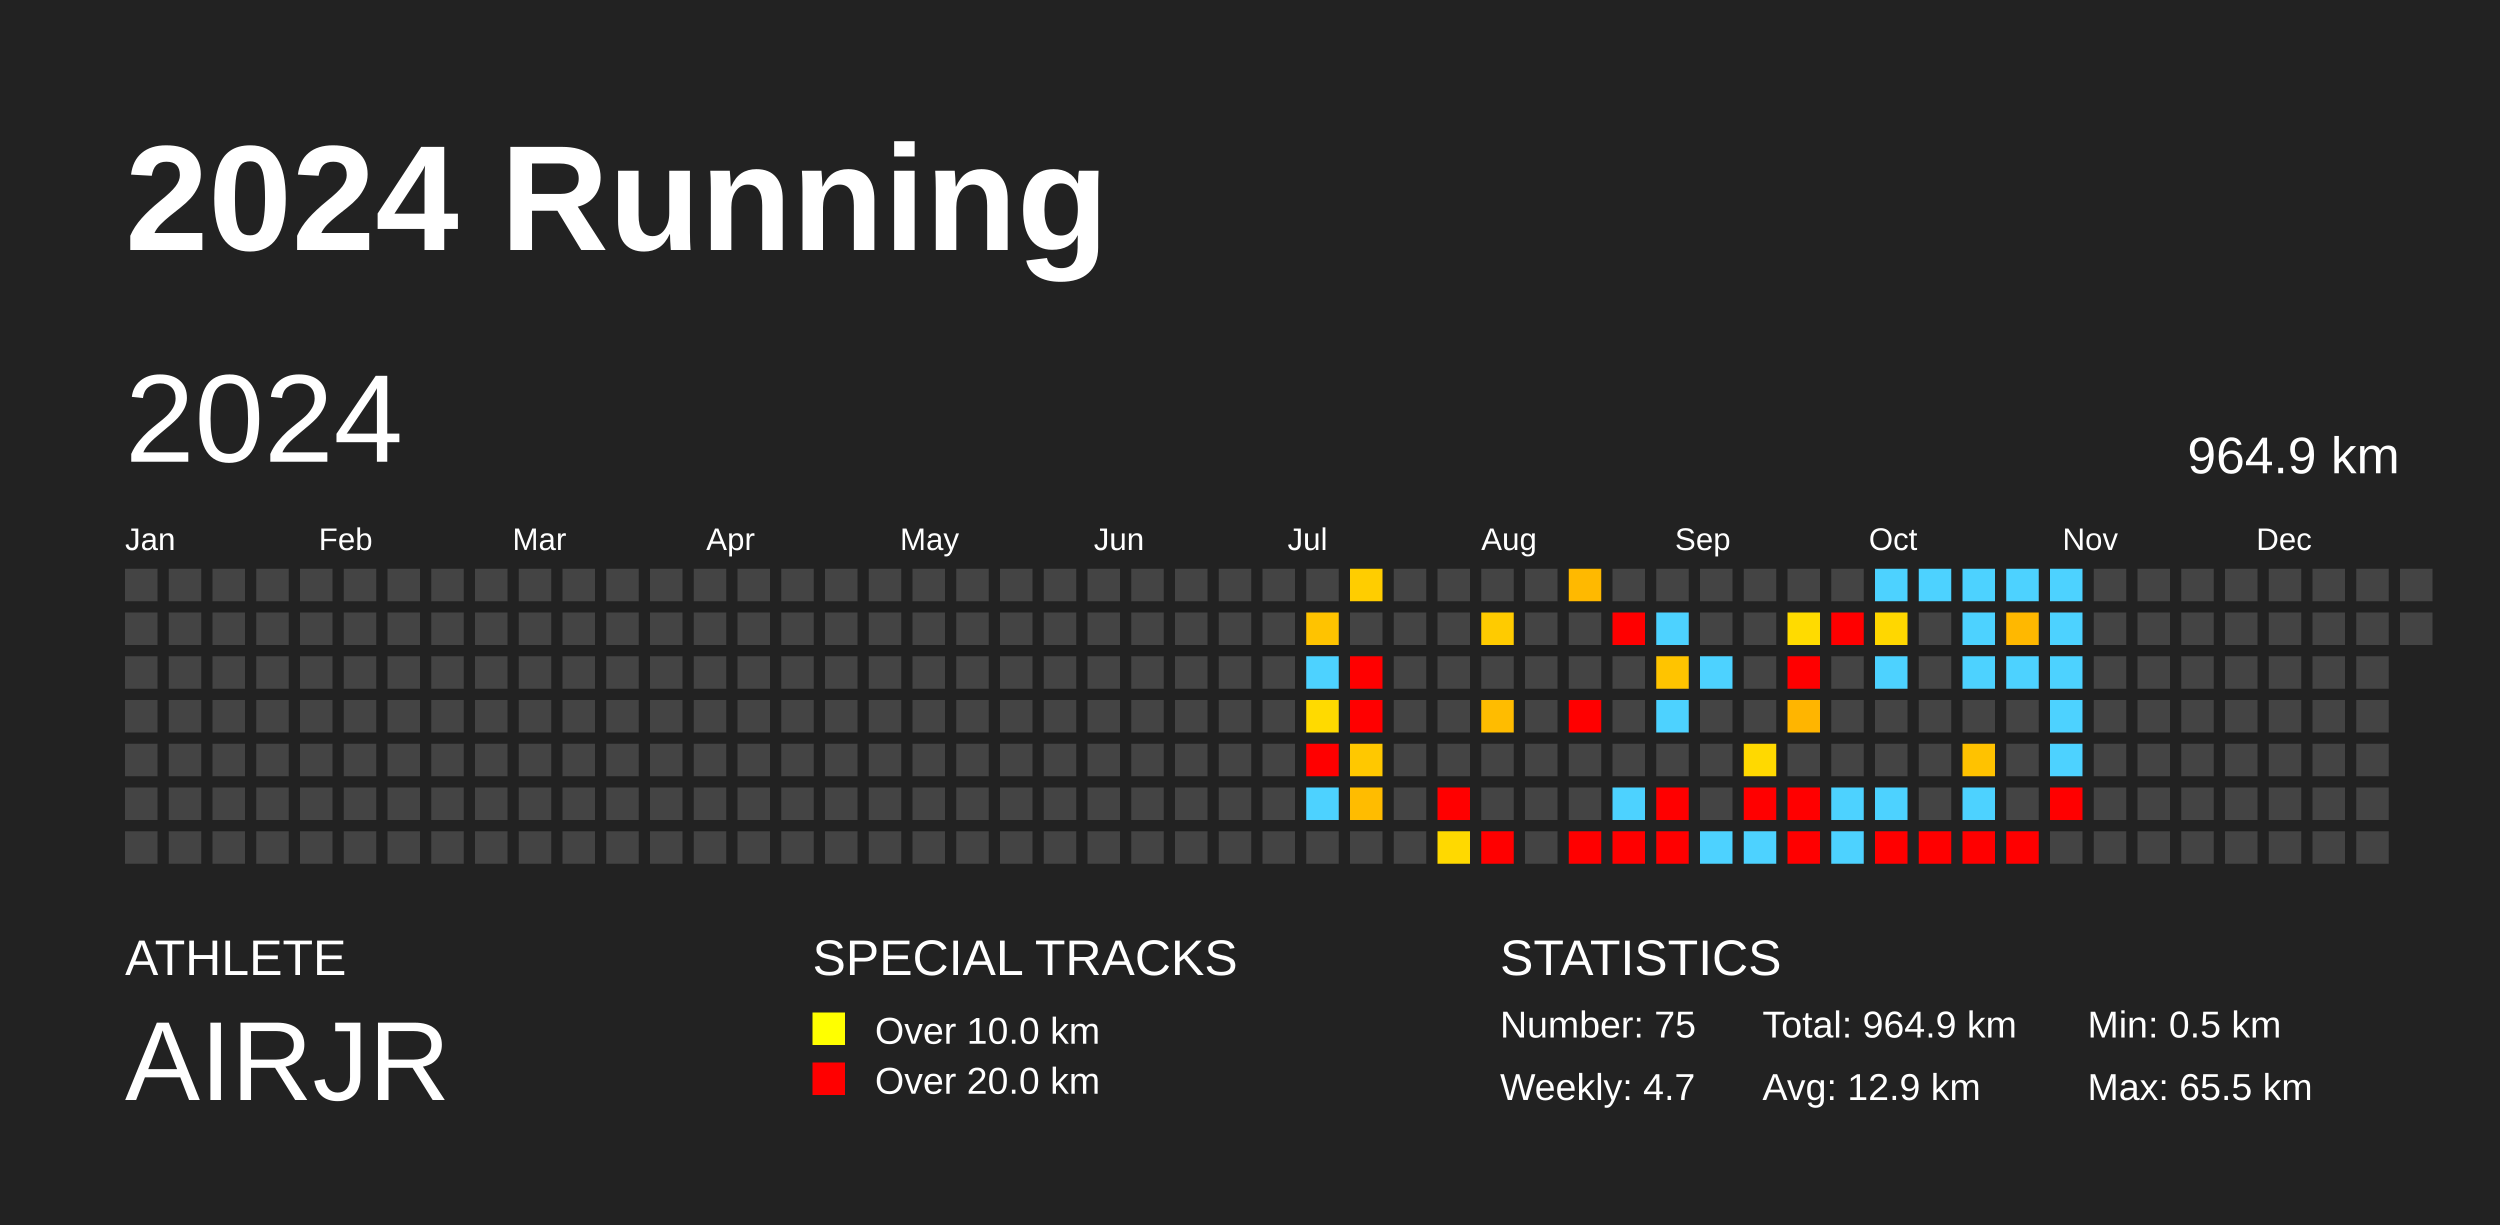
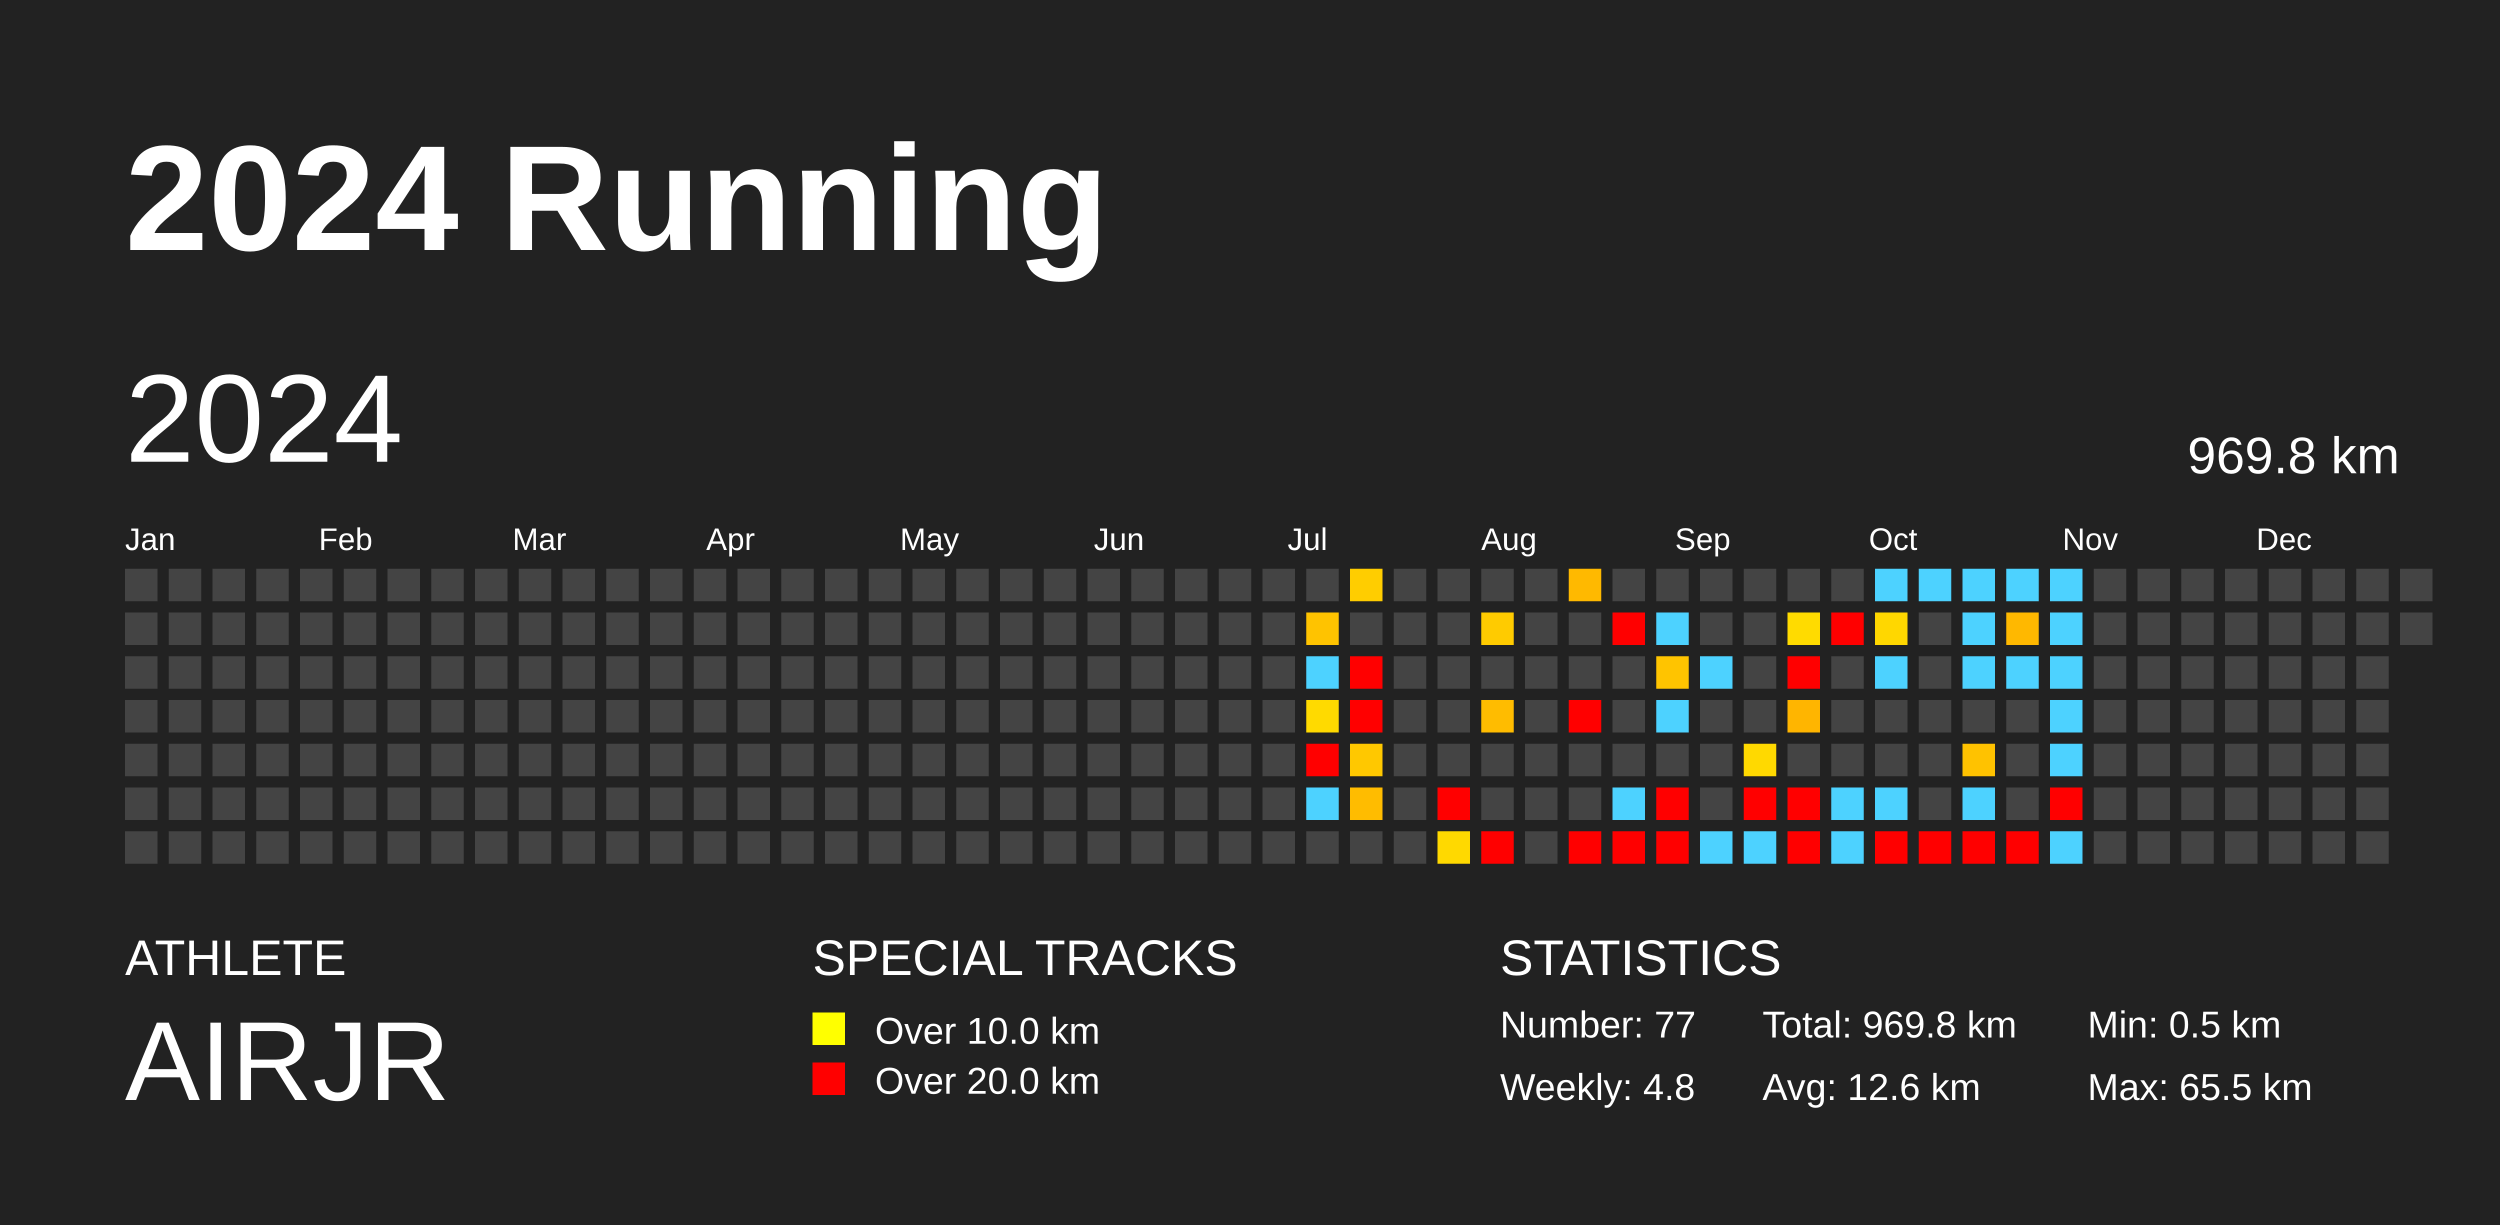
<svg xmlns="http://www.w3.org/2000/svg" baseProfile="full" height="98mm" version="1.1" viewBox="0,0,200,98" width="200mm">
  <defs />
  <rect fill="#222222" height="98" width="200" x="0" y="0" />
  <text fill="#FFFFFF" style="font-size:12px; font-family:Arial; font-weight:bold;" x="10" y="20">2024 Running</text>
  <text fill="#FFFFFF" style="font-size:4px; font-family:Arial" x="10" y="78">ATHLETE</text>
  <text fill="#FFFFFF" style="font-size:9px; font-family:Arial" x="10" y="88">AIRJR</text>
  <text fill="#FFFFFF" style="font-size:4px; font-family:Arial" x="65" y="78">SPECIAL TRACKS</text>
  <rect fill="yellow" height="2.6" width="2.6" x="65" y="81" />
  <text fill="#FFFFFF" style="font-size:3px; font-family:Arial" x="70" y="83.5">Over 10.0 km</text>
  <rect fill="red" height="2.6" width="2.6" x="65" y="85" />
  <text fill="#FFFFFF" style="font-size:3px; font-family:Arial" x="70" y="87.5">Over 20.0 km</text>
  <text fill="#FFFFFF" style="font-size:4px; font-family:Arial" x="120" y="78">STATISTICS</text>
-   <text fill="#FFFFFF" style="font-size:3px; font-family:Arial" x="120" y="83">Number: 75</text>
-   <text fill="#FFFFFF" style="font-size:3px; font-family:Arial" x="120" y="88">Weekly: 4.7</text>
-   <text fill="#FFFFFF" style="font-size:3px; font-family:Arial" x="141" y="83">Total: 964.9 km</text>
-   <text fill="#FFFFFF" style="font-size:3px; font-family:Arial" x="141" y="88">Avg: 12.9 km</text>
+   <text fill="#FFFFFF" style="font-size:3px; font-family:Arial" x="120" y="83">Number: 77</text>
+   <text fill="#FFFFFF" style="font-size:3px; font-family:Arial" x="120" y="88">Weekly: 4.8</text>
+   <text fill="#FFFFFF" style="font-size:3px; font-family:Arial" x="141" y="83">Total: 969.8 km</text>
+   <text fill="#FFFFFF" style="font-size:3px; font-family:Arial" x="141" y="88">Avg: 12.6 km</text>
  <text fill="#FFFFFF" style="font-size:3px; font-family:Arial" x="167" y="83">Min: 0.5 km</text>
  <text fill="#FFFFFF" style="font-size:3px; font-family:Arial" x="167" y="88">Max: 65.5 km</text>
  <text dominant-baseline="hanging" fill="#FFFFFF" style="font-size:10.0px; font-family:Arial;" x="10" y="30">2024</text>
-   <text dominant-baseline="hanging" fill="#FFFFFF" style="font-size:4.125px; font-family:Arial;" x="175" y="35">964.9 km</text>
+   <text dominant-baseline="hanging" fill="#FFFFFF" style="font-size:4.125px; font-family:Arial;" x="175" y="35">969.8 km</text>
  <text fill="#FFFFFF" style="font-size:2.5px; font-family:Arial" x="10.0" y="44">Jan</text>
  <text fill="#FFFFFF" style="font-size:2.5px; font-family:Arial" x="25.5" y="44">Feb</text>
  <text fill="#FFFFFF" style="font-size:2.5px; font-family:Arial" x="41.0" y="44">Mar</text>
  <text fill="#FFFFFF" style="font-size:2.5px; font-family:Arial" x="56.5" y="44">Apr</text>
  <text fill="#FFFFFF" style="font-size:2.5px; font-family:Arial" x="72.0" y="44">May</text>
  <text fill="#FFFFFF" style="font-size:2.5px; font-family:Arial" x="87.5" y="44">Jun</text>
  <text fill="#FFFFFF" style="font-size:2.5px; font-family:Arial" x="103.0" y="44">Jul</text>
  <text fill="#FFFFFF" style="font-size:2.5px; font-family:Arial" x="118.5" y="44">Aug</text>
  <text fill="#FFFFFF" style="font-size:2.5px; font-family:Arial" x="134.0" y="44">Sep</text>
  <text fill="#FFFFFF" style="font-size:2.5px; font-family:Arial" x="149.5" y="44">Oct</text>
  <text fill="#FFFFFF" style="font-size:2.5px; font-family:Arial" x="165.0" y="44">Nov</text>
  <text fill="#FFFFFF" style="font-size:2.5px; font-family:Arial" x="180.5" y="44">Dec</text>
  <rect fill="#444444" height="2.6" width="2.6" x="10.0" y="45.5" />
  <rect fill="#444444" height="2.6" width="2.6" x="10.0" y="49.0" />
  <rect fill="#444444" height="2.6" width="2.6" x="10.0" y="52.5" />
  <rect fill="#444444" height="2.6" width="2.6" x="10.0" y="56.0" />
  <rect fill="#444444" height="2.6" width="2.6" x="10.0" y="59.5" />
  <rect fill="#444444" height="2.6" width="2.6" x="10.0" y="63.0" />
  <rect fill="#444444" height="2.6" width="2.6" x="10.0" y="66.5" />
  <rect fill="#444444" height="2.6" width="2.6" x="13.5" y="45.5" />
  <rect fill="#444444" height="2.6" width="2.6" x="13.5" y="49.0" />
  <rect fill="#444444" height="2.6" width="2.6" x="13.5" y="52.5" />
  <rect fill="#444444" height="2.6" width="2.6" x="13.5" y="56.0" />
  <rect fill="#444444" height="2.6" width="2.6" x="13.5" y="59.5" />
  <rect fill="#444444" height="2.6" width="2.6" x="13.5" y="63.0" />
  <rect fill="#444444" height="2.6" width="2.6" x="13.5" y="66.5" />
  <rect fill="#444444" height="2.6" width="2.6" x="17.0" y="45.5" />
  <rect fill="#444444" height="2.6" width="2.6" x="17.0" y="49.0" />
  <rect fill="#444444" height="2.6" width="2.6" x="17.0" y="52.5" />
  <rect fill="#444444" height="2.6" width="2.6" x="17.0" y="56.0" />
  <rect fill="#444444" height="2.6" width="2.6" x="17.0" y="59.5" />
  <rect fill="#444444" height="2.6" width="2.6" x="17.0" y="63.0" />
  <rect fill="#444444" height="2.6" width="2.6" x="17.0" y="66.5" />
  <rect fill="#444444" height="2.6" width="2.6" x="20.5" y="45.5" />
  <rect fill="#444444" height="2.6" width="2.6" x="20.5" y="49.0" />
  <rect fill="#444444" height="2.6" width="2.6" x="20.5" y="52.5" />
  <rect fill="#444444" height="2.6" width="2.6" x="20.5" y="56.0" />
  <rect fill="#444444" height="2.6" width="2.6" x="20.5" y="59.5" />
  <rect fill="#444444" height="2.6" width="2.6" x="20.5" y="63.0" />
  <rect fill="#444444" height="2.6" width="2.6" x="20.5" y="66.5" />
  <rect fill="#444444" height="2.6" width="2.6" x="24.0" y="45.5" />
  <rect fill="#444444" height="2.6" width="2.6" x="24.0" y="49.0" />
  <rect fill="#444444" height="2.6" width="2.6" x="24.0" y="52.5" />
  <rect fill="#444444" height="2.6" width="2.6" x="24.0" y="56.0" />
  <rect fill="#444444" height="2.6" width="2.6" x="24.0" y="59.5" />
  <rect fill="#444444" height="2.6" width="2.6" x="24.0" y="63.0" />
  <rect fill="#444444" height="2.6" width="2.6" x="24.0" y="66.5" />
  <rect fill="#444444" height="2.6" width="2.6" x="27.5" y="45.5" />
  <rect fill="#444444" height="2.6" width="2.6" x="27.5" y="49.0" />
  <rect fill="#444444" height="2.6" width="2.6" x="27.5" y="52.5" />
  <rect fill="#444444" height="2.6" width="2.6" x="27.5" y="56.0" />
  <rect fill="#444444" height="2.6" width="2.6" x="27.5" y="59.5" />
  <rect fill="#444444" height="2.6" width="2.6" x="27.5" y="63.0" />
  <rect fill="#444444" height="2.6" width="2.6" x="27.5" y="66.5" />
  <rect fill="#444444" height="2.6" width="2.6" x="31.0" y="45.5" />
  <rect fill="#444444" height="2.6" width="2.6" x="31.0" y="49.0" />
  <rect fill="#444444" height="2.6" width="2.6" x="31.0" y="52.5" />
  <rect fill="#444444" height="2.6" width="2.6" x="31.0" y="56.0" />
  <rect fill="#444444" height="2.6" width="2.6" x="31.0" y="59.5" />
  <rect fill="#444444" height="2.6" width="2.6" x="31.0" y="63.0" />
  <rect fill="#444444" height="2.6" width="2.6" x="31.0" y="66.5" />
  <rect fill="#444444" height="2.6" width="2.6" x="34.5" y="45.5" />
  <rect fill="#444444" height="2.6" width="2.6" x="34.5" y="49.0" />
  <rect fill="#444444" height="2.6" width="2.6" x="34.5" y="52.5" />
  <rect fill="#444444" height="2.6" width="2.6" x="34.5" y="56.0" />
  <rect fill="#444444" height="2.6" width="2.6" x="34.5" y="59.5" />
  <rect fill="#444444" height="2.6" width="2.6" x="34.5" y="63.0" />
  <rect fill="#444444" height="2.6" width="2.6" x="34.5" y="66.5" />
  <rect fill="#444444" height="2.6" width="2.6" x="38.0" y="45.5" />
  <rect fill="#444444" height="2.6" width="2.6" x="38.0" y="49.0" />
  <rect fill="#444444" height="2.6" width="2.6" x="38.0" y="52.5" />
  <rect fill="#444444" height="2.6" width="2.6" x="38.0" y="56.0" />
  <rect fill="#444444" height="2.6" width="2.6" x="38.0" y="59.5" />
  <rect fill="#444444" height="2.6" width="2.6" x="38.0" y="63.0" />
  <rect fill="#444444" height="2.6" width="2.6" x="38.0" y="66.5" />
  <rect fill="#444444" height="2.6" width="2.6" x="41.5" y="45.5" />
  <rect fill="#444444" height="2.6" width="2.6" x="41.5" y="49.0" />
  <rect fill="#444444" height="2.6" width="2.6" x="41.5" y="52.5" />
  <rect fill="#444444" height="2.6" width="2.6" x="41.5" y="56.0" />
  <rect fill="#444444" height="2.6" width="2.6" x="41.5" y="59.5" />
  <rect fill="#444444" height="2.6" width="2.6" x="41.5" y="63.0" />
  <rect fill="#444444" height="2.6" width="2.6" x="41.5" y="66.5" />
  <rect fill="#444444" height="2.6" width="2.6" x="45.0" y="45.5" />
  <rect fill="#444444" height="2.6" width="2.6" x="45.0" y="49.0" />
  <rect fill="#444444" height="2.6" width="2.6" x="45.0" y="52.5" />
  <rect fill="#444444" height="2.6" width="2.6" x="45.0" y="56.0" />
  <rect fill="#444444" height="2.6" width="2.6" x="45.0" y="59.5" />
  <rect fill="#444444" height="2.6" width="2.6" x="45.0" y="63.0" />
  <rect fill="#444444" height="2.6" width="2.6" x="45.0" y="66.5" />
  <rect fill="#444444" height="2.6" width="2.6" x="48.5" y="45.5" />
  <rect fill="#444444" height="2.6" width="2.6" x="48.5" y="49.0" />
  <rect fill="#444444" height="2.6" width="2.6" x="48.5" y="52.5" />
  <rect fill="#444444" height="2.6" width="2.6" x="48.5" y="56.0" />
  <rect fill="#444444" height="2.6" width="2.6" x="48.5" y="59.5" />
  <rect fill="#444444" height="2.6" width="2.6" x="48.5" y="63.0" />
  <rect fill="#444444" height="2.6" width="2.6" x="48.5" y="66.5" />
  <rect fill="#444444" height="2.6" width="2.6" x="52.0" y="45.5" />
  <rect fill="#444444" height="2.6" width="2.6" x="52.0" y="49.0" />
  <rect fill="#444444" height="2.6" width="2.6" x="52.0" y="52.5" />
  <rect fill="#444444" height="2.6" width="2.6" x="52.0" y="56.0" />
  <rect fill="#444444" height="2.6" width="2.6" x="52.0" y="59.5" />
  <rect fill="#444444" height="2.6" width="2.6" x="52.0" y="63.0" />
  <rect fill="#444444" height="2.6" width="2.6" x="52.0" y="66.5" />
  <rect fill="#444444" height="2.6" width="2.6" x="55.5" y="45.5" />
  <rect fill="#444444" height="2.6" width="2.6" x="55.5" y="49.0" />
  <rect fill="#444444" height="2.6" width="2.6" x="55.5" y="52.5" />
  <rect fill="#444444" height="2.6" width="2.6" x="55.5" y="56.0" />
  <rect fill="#444444" height="2.6" width="2.6" x="55.5" y="59.5" />
  <rect fill="#444444" height="2.6" width="2.6" x="55.5" y="63.0" />
  <rect fill="#444444" height="2.6" width="2.6" x="55.5" y="66.5" />
  <rect fill="#444444" height="2.6" width="2.6" x="59.0" y="45.5" />
  <rect fill="#444444" height="2.6" width="2.6" x="59.0" y="49.0" />
  <rect fill="#444444" height="2.6" width="2.6" x="59.0" y="52.5" />
  <rect fill="#444444" height="2.6" width="2.6" x="59.0" y="56.0" />
  <rect fill="#444444" height="2.6" width="2.6" x="59.0" y="59.5" />
  <rect fill="#444444" height="2.6" width="2.6" x="59.0" y="63.0" />
  <rect fill="#444444" height="2.6" width="2.6" x="59.0" y="66.5" />
  <rect fill="#444444" height="2.6" width="2.6" x="62.5" y="45.5" />
  <rect fill="#444444" height="2.6" width="2.6" x="62.5" y="49.0" />
  <rect fill="#444444" height="2.6" width="2.6" x="62.5" y="52.5" />
  <rect fill="#444444" height="2.6" width="2.6" x="62.5" y="56.0" />
  <rect fill="#444444" height="2.6" width="2.6" x="62.5" y="59.5" />
  <rect fill="#444444" height="2.6" width="2.6" x="62.5" y="63.0" />
  <rect fill="#444444" height="2.6" width="2.6" x="62.5" y="66.5" />
  <rect fill="#444444" height="2.6" width="2.6" x="66.0" y="45.5" />
  <rect fill="#444444" height="2.6" width="2.6" x="66.0" y="49.0" />
  <rect fill="#444444" height="2.6" width="2.6" x="66.0" y="52.5" />
  <rect fill="#444444" height="2.6" width="2.6" x="66.0" y="56.0" />
  <rect fill="#444444" height="2.6" width="2.6" x="66.0" y="59.5" />
  <rect fill="#444444" height="2.6" width="2.6" x="66.0" y="63.0" />
  <rect fill="#444444" height="2.6" width="2.6" x="66.0" y="66.5" />
  <rect fill="#444444" height="2.6" width="2.6" x="69.5" y="45.5" />
  <rect fill="#444444" height="2.6" width="2.6" x="69.5" y="49.0" />
  <rect fill="#444444" height="2.6" width="2.6" x="69.5" y="52.5" />
  <rect fill="#444444" height="2.6" width="2.6" x="69.5" y="56.0" />
  <rect fill="#444444" height="2.6" width="2.6" x="69.5" y="59.5" />
  <rect fill="#444444" height="2.6" width="2.6" x="69.5" y="63.0" />
  <rect fill="#444444" height="2.6" width="2.6" x="69.5" y="66.5" />
  <rect fill="#444444" height="2.6" width="2.6" x="73.0" y="45.5" />
  <rect fill="#444444" height="2.6" width="2.6" x="73.0" y="49.0" />
  <rect fill="#444444" height="2.6" width="2.6" x="73.0" y="52.5" />
  <rect fill="#444444" height="2.6" width="2.6" x="73.0" y="56.0" />
  <rect fill="#444444" height="2.6" width="2.6" x="73.0" y="59.5" />
  <rect fill="#444444" height="2.6" width="2.6" x="73.0" y="63.0" />
  <rect fill="#444444" height="2.6" width="2.6" x="73.0" y="66.5" />
  <rect fill="#444444" height="2.6" width="2.6" x="76.5" y="45.5" />
  <rect fill="#444444" height="2.6" width="2.6" x="76.5" y="49.0" />
  <rect fill="#444444" height="2.6" width="2.6" x="76.5" y="52.5" />
  <rect fill="#444444" height="2.6" width="2.6" x="76.5" y="56.0" />
  <rect fill="#444444" height="2.6" width="2.6" x="76.5" y="59.5" />
  <rect fill="#444444" height="2.6" width="2.6" x="76.5" y="63.0" />
  <rect fill="#444444" height="2.6" width="2.6" x="76.5" y="66.5" />
  <rect fill="#444444" height="2.6" width="2.6" x="80.0" y="45.5" />
  <rect fill="#444444" height="2.6" width="2.6" x="80.0" y="49.0" />
  <rect fill="#444444" height="2.6" width="2.6" x="80.0" y="52.5" />
  <rect fill="#444444" height="2.6" width="2.6" x="80.0" y="56.0" />
  <rect fill="#444444" height="2.6" width="2.6" x="80.0" y="59.5" />
  <rect fill="#444444" height="2.6" width="2.6" x="80.0" y="63.0" />
  <rect fill="#444444" height="2.6" width="2.6" x="80.0" y="66.5" />
  <rect fill="#444444" height="2.6" width="2.6" x="83.5" y="45.5" />
  <rect fill="#444444" height="2.6" width="2.6" x="83.5" y="49.0" />
  <rect fill="#444444" height="2.6" width="2.6" x="83.5" y="52.5" />
  <rect fill="#444444" height="2.6" width="2.6" x="83.5" y="56.0" />
  <rect fill="#444444" height="2.6" width="2.6" x="83.5" y="59.5" />
  <rect fill="#444444" height="2.6" width="2.6" x="83.5" y="63.0" />
  <rect fill="#444444" height="2.6" width="2.6" x="83.5" y="66.5" />
  <rect fill="#444444" height="2.6" width="2.6" x="87.0" y="45.5" />
  <rect fill="#444444" height="2.6" width="2.6" x="87.0" y="49.0" />
  <rect fill="#444444" height="2.6" width="2.6" x="87.0" y="52.5" />
  <rect fill="#444444" height="2.6" width="2.6" x="87.0" y="56.0" />
  <rect fill="#444444" height="2.6" width="2.6" x="87.0" y="59.5" />
  <rect fill="#444444" height="2.6" width="2.6" x="87.0" y="63.0" />
  <rect fill="#444444" height="2.6" width="2.6" x="87.0" y="66.5" />
  <rect fill="#444444" height="2.6" width="2.6" x="90.5" y="45.5" />
  <rect fill="#444444" height="2.6" width="2.6" x="90.5" y="49.0" />
  <rect fill="#444444" height="2.6" width="2.6" x="90.5" y="52.5" />
  <rect fill="#444444" height="2.6" width="2.6" x="90.5" y="56.0" />
  <rect fill="#444444" height="2.6" width="2.6" x="90.5" y="59.5" />
  <rect fill="#444444" height="2.6" width="2.6" x="90.5" y="63.0" />
  <rect fill="#444444" height="2.6" width="2.6" x="90.5" y="66.5" />
  <rect fill="#444444" height="2.6" width="2.6" x="94.0" y="45.5" />
  <rect fill="#444444" height="2.6" width="2.6" x="94.0" y="49.0" />
  <rect fill="#444444" height="2.6" width="2.6" x="94.0" y="52.5" />
  <rect fill="#444444" height="2.6" width="2.6" x="94.0" y="56.0" />
  <rect fill="#444444" height="2.6" width="2.6" x="94.0" y="59.5" />
  <rect fill="#444444" height="2.6" width="2.6" x="94.0" y="63.0" />
  <rect fill="#444444" height="2.6" width="2.6" x="94.0" y="66.5" />
  <rect fill="#444444" height="2.6" width="2.6" x="97.5" y="45.5" />
  <rect fill="#444444" height="2.6" width="2.6" x="97.5" y="49.0" />
  <rect fill="#444444" height="2.6" width="2.6" x="97.5" y="52.5" />
  <rect fill="#444444" height="2.6" width="2.6" x="97.5" y="56.0" />
  <rect fill="#444444" height="2.6" width="2.6" x="97.5" y="59.5" />
  <rect fill="#444444" height="2.6" width="2.6" x="97.5" y="63.0" />
  <rect fill="#444444" height="2.6" width="2.6" x="97.5" y="66.5" />
  <rect fill="#444444" height="2.6" width="2.6" x="101.0" y="45.5" />
  <rect fill="#444444" height="2.6" width="2.6" x="101.0" y="49.0" />
  <rect fill="#444444" height="2.6" width="2.6" x="101.0" y="52.5" />
  <rect fill="#444444" height="2.6" width="2.6" x="101.0" y="56.0" />
  <rect fill="#444444" height="2.6" width="2.6" x="101.0" y="59.5" />
  <rect fill="#444444" height="2.6" width="2.6" x="101.0" y="63.0" />
  <rect fill="#444444" height="2.6" width="2.6" x="101.0" y="66.5" />
  <rect fill="#444444" height="2.6" width="2.6" x="104.5" y="45.5" />
  <rect fill="#ffc300" height="2.6" width="2.6" x="104.5" y="49.0" />
  <rect fill="#4dd2ff" height="2.6" width="2.6" x="104.5" y="52.5" />
  <rect fill="#ffda00" height="2.6" width="2.6" x="104.5" y="56.0" />
  <rect fill="red" height="2.6" width="2.6" x="104.5" y="59.5" />
  <rect fill="#4dd2ff" height="2.6" width="2.6" x="104.5" y="63.0" />
  <rect fill="#444444" height="2.6" width="2.6" x="104.5" y="66.5" />
  <rect fill="#ffcd00" height="2.6" width="2.6" x="108.0" y="45.5" />
  <rect fill="#444444" height="2.6" width="2.6" x="108.0" y="49.0" />
  <rect fill="red" height="2.6" width="2.6" x="108.0" y="52.5" />
  <rect fill="red" height="2.6" width="2.6" x="108.0" y="56.0" />
  <rect fill="#ffc800" height="2.6" width="2.6" x="108.0" y="59.5" />
  <rect fill="#ffbc00" height="2.6" width="2.6" x="108.0" y="63.0" />
  <rect fill="#444444" height="2.6" width="2.6" x="108.0" y="66.5" />
  <rect fill="#444444" height="2.6" width="2.6" x="111.5" y="45.5" />
  <rect fill="#444444" height="2.6" width="2.6" x="111.5" y="49.0" />
  <rect fill="#444444" height="2.6" width="2.6" x="111.5" y="52.5" />
  <rect fill="#444444" height="2.6" width="2.6" x="111.5" y="56.0" />
  <rect fill="#444444" height="2.6" width="2.6" x="111.5" y="59.5" />
  <rect fill="#444444" height="2.6" width="2.6" x="111.5" y="63.0" />
  <rect fill="#444444" height="2.6" width="2.6" x="111.5" y="66.5" />
  <rect fill="#444444" height="2.6" width="2.6" x="115.0" y="45.5" />
  <rect fill="#444444" height="2.6" width="2.6" x="115.0" y="49.0" />
  <rect fill="#444444" height="2.6" width="2.6" x="115.0" y="52.5" />
  <rect fill="#444444" height="2.6" width="2.6" x="115.0" y="56.0" />
  <rect fill="#444444" height="2.6" width="2.6" x="115.0" y="59.5" />
  <rect fill="red" height="2.6" width="2.6" x="115.0" y="63.0" />
  <rect fill="#ffd900" height="2.6" width="2.6" x="115.0" y="66.5" />
  <rect fill="#444444" height="2.6" width="2.6" x="118.5" y="45.5" />
  <rect fill="#ffcb00" height="2.6" width="2.6" x="118.5" y="49.0" />
  <rect fill="#444444" height="2.6" width="2.6" x="118.5" y="52.5" />
  <rect fill="#ffbc00" height="2.6" width="2.6" x="118.5" y="56.0" />
  <rect fill="#444444" height="2.6" width="2.6" x="118.5" y="59.5" />
  <rect fill="#444444" height="2.6" width="2.6" x="118.5" y="63.0" />
  <rect fill="red" height="2.6" width="2.6" x="118.5" y="66.5" />
  <rect fill="#444444" height="2.6" width="2.6" x="122.0" y="45.5" />
  <rect fill="#444444" height="2.6" width="2.6" x="122.0" y="49.0" />
  <rect fill="#444444" height="2.6" width="2.6" x="122.0" y="52.5" />
  <rect fill="#444444" height="2.6" width="2.6" x="122.0" y="56.0" />
  <rect fill="#444444" height="2.6" width="2.6" x="122.0" y="59.5" />
  <rect fill="#444444" height="2.6" width="2.6" x="122.0" y="63.0" />
  <rect fill="#444444" height="2.6" width="2.6" x="122.0" y="66.5" />
  <rect fill="#ffb900" height="2.6" width="2.6" x="125.5" y="45.5" />
  <rect fill="#444444" height="2.6" width="2.6" x="125.5" y="49.0" />
  <rect fill="#444444" height="2.6" width="2.6" x="125.5" y="52.5" />
  <rect fill="red" height="2.6" width="2.6" x="125.5" y="56.0" />
  <rect fill="#444444" height="2.6" width="2.6" x="125.5" y="59.5" />
  <rect fill="#444444" height="2.6" width="2.6" x="125.5" y="63.0" />
  <rect fill="red" height="2.6" width="2.6" x="125.5" y="66.5" />
  <rect fill="#444444" height="2.6" width="2.6" x="129.0" y="45.5" />
  <rect fill="red" height="2.6" width="2.6" x="129.0" y="49.0" />
  <rect fill="#444444" height="2.6" width="2.6" x="129.0" y="52.5" />
  <rect fill="#444444" height="2.6" width="2.6" x="129.0" y="56.0" />
  <rect fill="#444444" height="2.6" width="2.6" x="129.0" y="59.5" />
  <rect fill="#4dd2ff" height="2.6" width="2.6" x="129.0" y="63.0" />
  <rect fill="red" height="2.6" width="2.6" x="129.0" y="66.5" />
  <rect fill="#444444" height="2.6" width="2.6" x="132.5" y="45.5" />
  <rect fill="#4dd2ff" height="2.6" width="2.6" x="132.5" y="49.0" />
  <rect fill="#ffc400" height="2.6" width="2.6" x="132.5" y="52.5" />
  <rect fill="#4dd2ff" height="2.6" width="2.6" x="132.5" y="56.0" />
  <rect fill="#444444" height="2.6" width="2.6" x="132.5" y="59.5" />
  <rect fill="red" height="2.6" width="2.6" x="132.5" y="63.0" />
  <rect fill="red" height="2.6" width="2.6" x="132.5" y="66.5" />
  <rect fill="#444444" height="2.6" width="2.6" x="136.0" y="45.5" />
  <rect fill="#444444" height="2.6" width="2.6" x="136.0" y="49.0" />
  <rect fill="#4dd2ff" height="2.6" width="2.6" x="136.0" y="52.5" />
  <rect fill="#444444" height="2.6" width="2.6" x="136.0" y="56.0" />
  <rect fill="#444444" height="2.6" width="2.6" x="136.0" y="59.5" />
  <rect fill="#444444" height="2.6" width="2.6" x="136.0" y="63.0" />
  <rect fill="#4dd2ff" height="2.6" width="2.6" x="136.0" y="66.5" />
  <rect fill="#444444" height="2.6" width="2.6" x="139.5" y="45.5" />
  <rect fill="#444444" height="2.6" width="2.6" x="139.5" y="49.0" />
  <rect fill="#444444" height="2.6" width="2.6" x="139.5" y="52.5" />
  <rect fill="#444444" height="2.6" width="2.6" x="139.5" y="56.0" />
  <rect fill="#ffd900" height="2.6" width="2.6" x="139.5" y="59.5" />
  <rect fill="red" height="2.6" width="2.6" x="139.5" y="63.0" />
  <rect fill="#4dd2ff" height="2.6" width="2.6" x="139.5" y="66.5" />
  <rect fill="#444444" height="2.6" width="2.6" x="143.0" y="45.5" />
  <rect fill="#ffdb00" height="2.6" width="2.6" x="143.0" y="49.0" />
  <rect fill="red" height="2.6" width="2.6" x="143.0" y="52.5" />
  <rect fill="#ffb500" height="2.6" width="2.6" x="143.0" y="56.0" />
  <rect fill="#444444" height="2.6" width="2.6" x="143.0" y="59.5" />
  <rect fill="red" height="2.6" width="2.6" x="143.0" y="63.0" />
  <rect fill="red" height="2.6" width="2.6" x="143.0" y="66.5" />
  <rect fill="#444444" height="2.6" width="2.6" x="146.5" y="45.5" />
  <rect fill="red" height="2.6" width="2.6" x="146.5" y="49.0" />
  <rect fill="#444444" height="2.6" width="2.6" x="146.5" y="52.5" />
  <rect fill="#444444" height="2.6" width="2.6" x="146.5" y="56.0" />
  <rect fill="#444444" height="2.6" width="2.6" x="146.5" y="59.5" />
  <rect fill="#4dd2ff" height="2.6" width="2.6" x="146.5" y="63.0" />
  <rect fill="#4dd2ff" height="2.6" width="2.6" x="146.5" y="66.5" />
  <rect fill="#4dd2ff" height="2.6" width="2.6" x="150.0" y="45.5" />
  <rect fill="#ffd700" height="2.6" width="2.6" x="150.0" y="49.0" />
  <rect fill="#4dd2ff" height="2.6" width="2.6" x="150.0" y="52.5" />
  <rect fill="#444444" height="2.6" width="2.6" x="150.0" y="56.0" />
  <rect fill="#444444" height="2.6" width="2.6" x="150.0" y="59.5" />
  <rect fill="#4dd2ff" height="2.6" width="2.6" x="150.0" y="63.0" />
  <rect fill="red" height="2.6" width="2.6" x="150.0" y="66.5" />
  <rect fill="#4dd2ff" height="2.6" width="2.6" x="153.5" y="45.5" />
  <rect fill="#444444" height="2.6" width="2.6" x="153.5" y="49.0" />
  <rect fill="#444444" height="2.6" width="2.6" x="153.5" y="52.5" />
  <rect fill="#444444" height="2.6" width="2.6" x="153.5" y="56.0" />
  <rect fill="#444444" height="2.6" width="2.6" x="153.5" y="59.5" />
  <rect fill="#444444" height="2.6" width="2.6" x="153.5" y="63.0" />
  <rect fill="red" height="2.6" width="2.6" x="153.5" y="66.5" />
  <rect fill="#4dd2ff" height="2.6" width="2.6" x="157.0" y="45.5" />
  <rect fill="#4dd2ff" height="2.6" width="2.6" x="157.0" y="49.0" />
  <rect fill="#4dd2ff" height="2.6" width="2.6" x="157.0" y="52.5" />
  <rect fill="#444444" height="2.6" width="2.6" x="157.0" y="56.0" />
  <rect fill="#ffc200" height="2.6" width="2.6" x="157.0" y="59.5" />
  <rect fill="#4dd2ff" height="2.6" width="2.6" x="157.0" y="63.0" />
  <rect fill="red" height="2.6" width="2.6" x="157.0" y="66.5" />
  <rect fill="#4dd2ff" height="2.6" width="2.6" x="160.5" y="45.5" />
  <rect fill="#ffb800" height="2.6" width="2.6" x="160.5" y="49.0" />
  <rect fill="#4dd2ff" height="2.6" width="2.6" x="160.5" y="52.5" />
  <rect fill="#444444" height="2.6" width="2.6" x="160.5" y="56.0" />
  <rect fill="#444444" height="2.6" width="2.6" x="160.5" y="59.5" />
  <rect fill="#444444" height="2.6" width="2.6" x="160.5" y="63.0" />
  <rect fill="red" height="2.6" width="2.6" x="160.5" y="66.5" />
  <rect fill="#4dd2ff" height="2.6" width="2.6" x="164.0" y="45.5" />
  <rect fill="#4dd2ff" height="2.6" width="2.6" x="164.0" y="49.0" />
  <rect fill="#4dd2ff" height="2.6" width="2.6" x="164.0" y="52.5" />
  <rect fill="#4dd2ff" height="2.6" width="2.6" x="164.0" y="56.0" />
  <rect fill="#4dd2ff" height="2.6" width="2.6" x="164.0" y="59.5" />
  <rect fill="red" height="2.6" width="2.6" x="164.0" y="63.0" />
-   <rect fill="#444444" height="2.6" width="2.6" x="164.0" y="66.5" />
+   <rect fill="#4dd2ff" height="2.6" width="2.6" x="164.0" y="66.5" />
  <rect fill="#444444" height="2.6" width="2.6" x="167.5" y="45.5" />
  <rect fill="#444444" height="2.6" width="2.6" x="167.5" y="49.0" />
  <rect fill="#444444" height="2.6" width="2.6" x="167.5" y="52.5" />
  <rect fill="#444444" height="2.6" width="2.6" x="167.5" y="56.0" />
  <rect fill="#444444" height="2.6" width="2.6" x="167.5" y="59.5" />
  <rect fill="#444444" height="2.6" width="2.6" x="167.5" y="63.0" />
  <rect fill="#444444" height="2.6" width="2.6" x="167.5" y="66.5" />
  <rect fill="#444444" height="2.6" width="2.6" x="171.0" y="45.5" />
  <rect fill="#444444" height="2.6" width="2.6" x="171.0" y="49.0" />
  <rect fill="#444444" height="2.6" width="2.6" x="171.0" y="52.5" />
  <rect fill="#444444" height="2.6" width="2.6" x="171.0" y="56.0" />
  <rect fill="#444444" height="2.6" width="2.6" x="171.0" y="59.5" />
  <rect fill="#444444" height="2.6" width="2.6" x="171.0" y="63.0" />
  <rect fill="#444444" height="2.6" width="2.6" x="171.0" y="66.5" />
  <rect fill="#444444" height="2.6" width="2.6" x="174.5" y="45.5" />
  <rect fill="#444444" height="2.6" width="2.6" x="174.5" y="49.0" />
  <rect fill="#444444" height="2.6" width="2.6" x="174.5" y="52.5" />
  <rect fill="#444444" height="2.6" width="2.6" x="174.5" y="56.0" />
  <rect fill="#444444" height="2.6" width="2.6" x="174.5" y="59.5" />
  <rect fill="#444444" height="2.6" width="2.6" x="174.5" y="63.0" />
  <rect fill="#444444" height="2.6" width="2.6" x="174.5" y="66.5" />
  <rect fill="#444444" height="2.6" width="2.6" x="178.0" y="45.5" />
  <rect fill="#444444" height="2.6" width="2.6" x="178.0" y="49.0" />
  <rect fill="#444444" height="2.6" width="2.6" x="178.0" y="52.5" />
  <rect fill="#444444" height="2.6" width="2.6" x="178.0" y="56.0" />
  <rect fill="#444444" height="2.6" width="2.6" x="178.0" y="59.5" />
  <rect fill="#444444" height="2.6" width="2.6" x="178.0" y="63.0" />
  <rect fill="#444444" height="2.6" width="2.6" x="178.0" y="66.5" />
  <rect fill="#444444" height="2.6" width="2.6" x="181.5" y="45.5" />
  <rect fill="#444444" height="2.6" width="2.6" x="181.5" y="49.0" />
  <rect fill="#444444" height="2.6" width="2.6" x="181.5" y="52.5" />
  <rect fill="#444444" height="2.6" width="2.6" x="181.5" y="56.0" />
  <rect fill="#444444" height="2.6" width="2.6" x="181.5" y="59.5" />
  <rect fill="#444444" height="2.6" width="2.6" x="181.5" y="63.0" />
  <rect fill="#444444" height="2.6" width="2.6" x="181.5" y="66.5" />
  <rect fill="#444444" height="2.6" width="2.6" x="185.0" y="45.5" />
  <rect fill="#444444" height="2.6" width="2.6" x="185.0" y="49.0" />
  <rect fill="#444444" height="2.6" width="2.6" x="185.0" y="52.5" />
  <rect fill="#444444" height="2.6" width="2.6" x="185.0" y="56.0" />
  <rect fill="#444444" height="2.6" width="2.6" x="185.0" y="59.5" />
  <rect fill="#444444" height="2.6" width="2.6" x="185.0" y="63.0" />
  <rect fill="#444444" height="2.6" width="2.6" x="185.0" y="66.5" />
  <rect fill="#444444" height="2.6" width="2.6" x="188.5" y="45.5" />
  <rect fill="#444444" height="2.6" width="2.6" x="188.5" y="49.0" />
  <rect fill="#444444" height="2.6" width="2.6" x="188.5" y="52.5" />
  <rect fill="#444444" height="2.6" width="2.6" x="188.5" y="56.0" />
  <rect fill="#444444" height="2.6" width="2.6" x="188.5" y="59.5" />
  <rect fill="#444444" height="2.6" width="2.6" x="188.5" y="63.0" />
  <rect fill="#444444" height="2.6" width="2.6" x="188.5" y="66.5" />
  <rect fill="#444444" height="2.6" width="2.6" x="192.0" y="45.5" />
  <rect fill="#444444" height="2.6" width="2.6" x="192.0" y="49.0" />
</svg>
